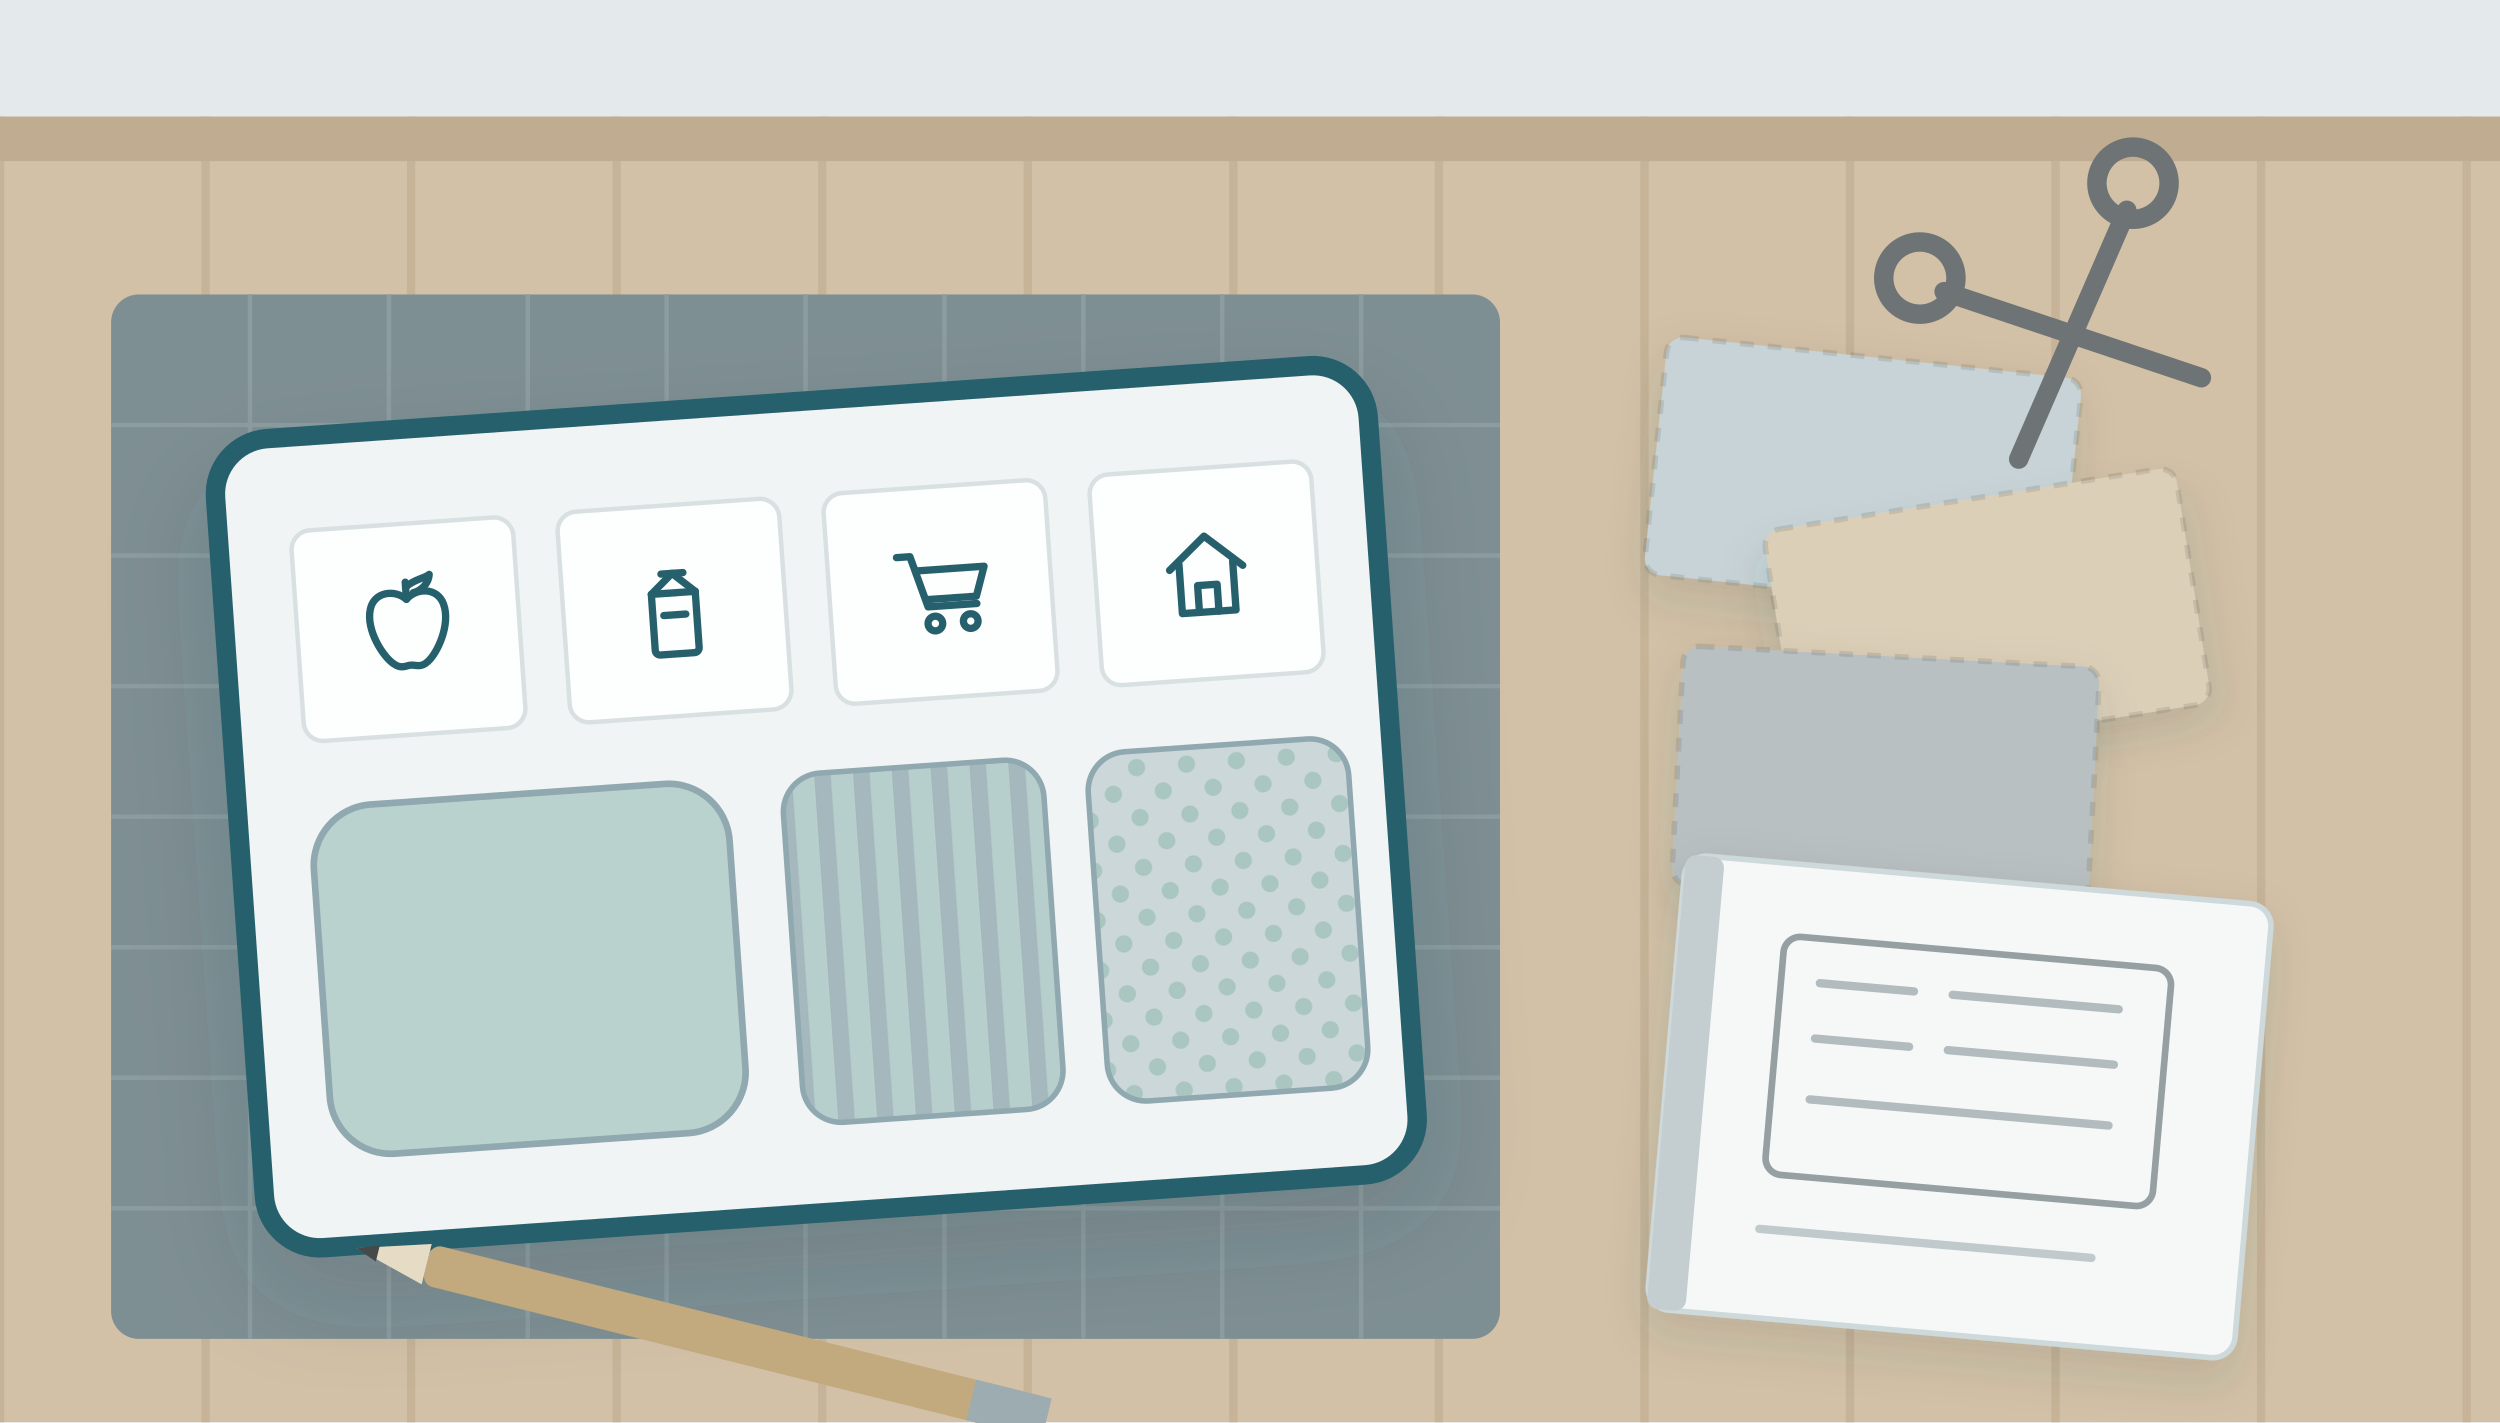
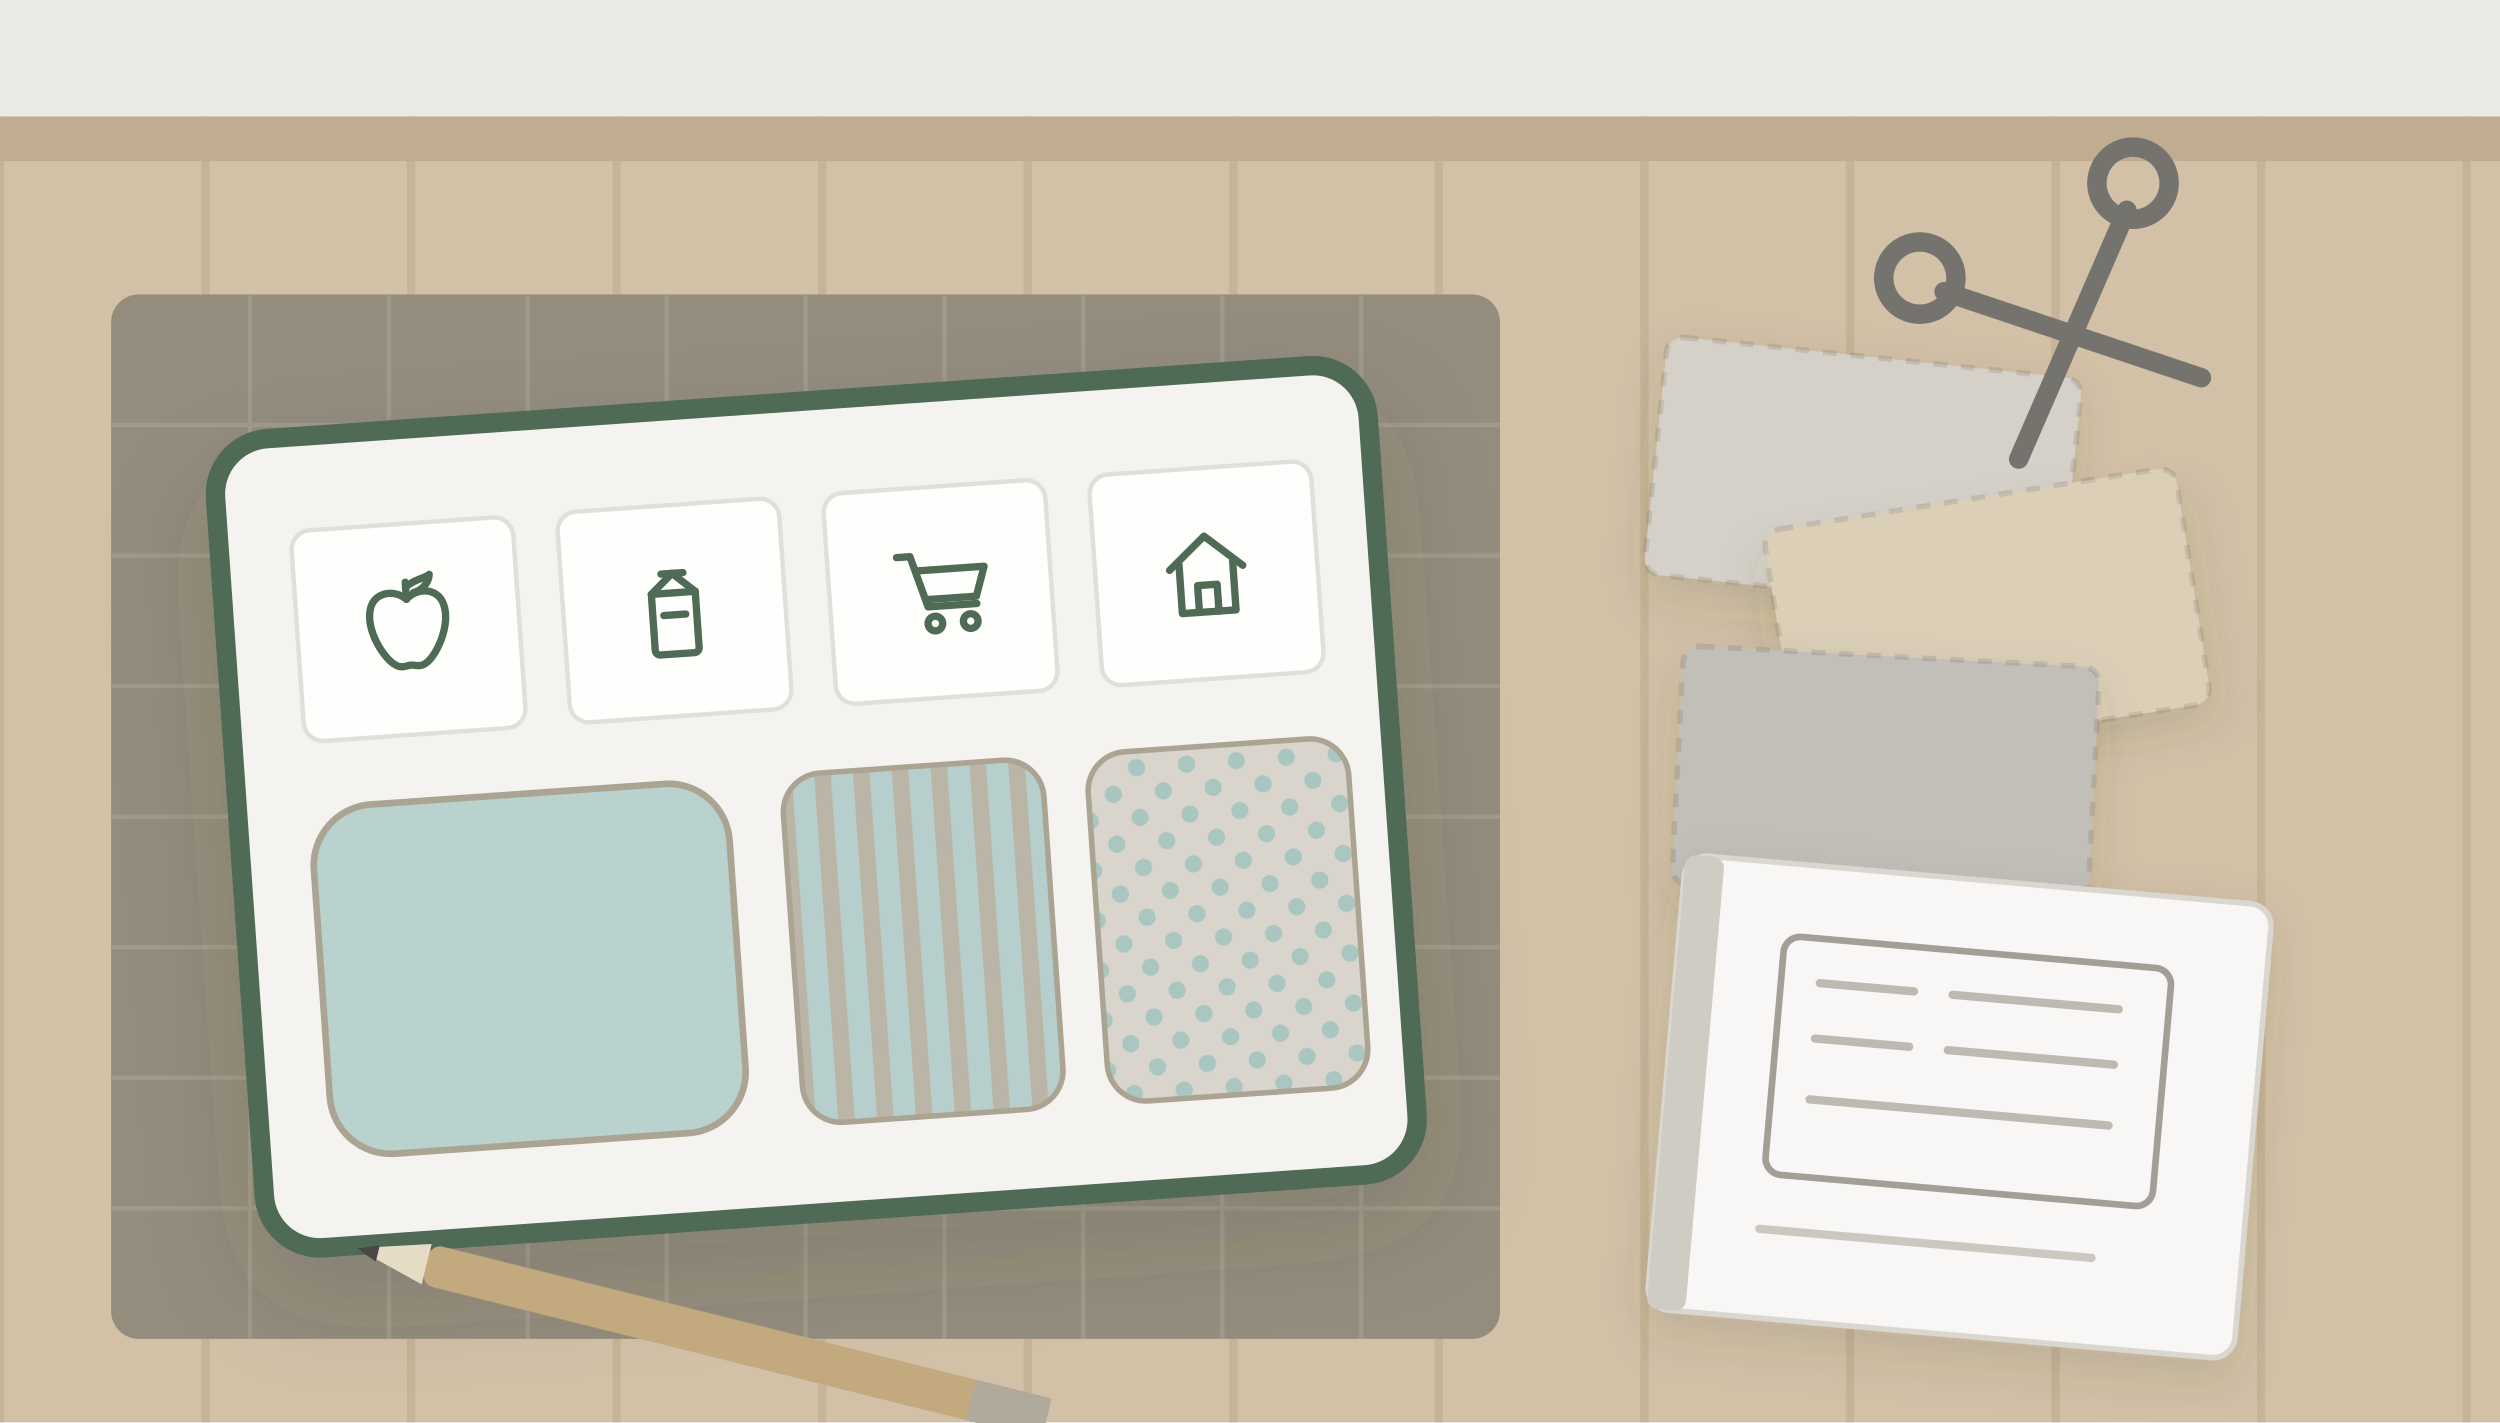
<svg xmlns="http://www.w3.org/2000/svg" viewBox="0 108 900 512" width="900" height="512" role="img" aria-labelledby="pt pd">
  <defs>
    <pattern id="velcro" width="8" height="8" patternUnits="userSpaceOnUse">
-       <rect width="8" height="8" fill="#BEC8CB" />
-       <path d="M0 8L8 0M-2 2L2 -2M6 10L10 6" stroke="#AAB5B8" stroke-width="1.4" />
+       <rect width="8" height="8" fill="#CBC7BE" />
+       <path d="M0 8L8 0M-2 2L2 -2M6 10L10 6" stroke="#B8B4AA" stroke-width="1.4" />
    </pattern>
    <pattern id="ribs" width="14" height="10" patternUnits="userSpaceOnUse">
      <rect width="14" height="10" fill="#B7CFCC" />
-       <rect width="6" height="10" fill="#A5B8BD" />
+       <rect width="6" height="10" fill="#BBB5A7" />
    </pattern>
    <pattern id="bumps" width="18" height="18" patternUnits="userSpaceOnUse">
-       <rect width="18" height="18" fill="#CCD7DA" />
+       <rect width="18" height="18" fill="#D9D5CD" />
      <circle cx="5" cy="5" r="3.1" fill="#A9C6C1" />
      <circle cx="14" cy="14" r="3.1" fill="#A9C6C1" />
    </pattern>
    <pattern id="quilt" width="26" height="26" patternUnits="userSpaceOnUse" patternTransform="rotate(45)">
      <rect width="26" height="26" fill="none" />
-       <path d="M0 0h26M0 0v26" stroke="#9FB4BA" stroke-width="1.5" stroke-dasharray="4 4" />
+       <path d="M0 0h26M0 0v26" stroke="#B7B1A2" stroke-width="1.5" stroke-dasharray="4 4" />
    </pattern>
    <linearGradient id="padlight" x1="0" y1="0" x2="0.3" y2="1">
      <stop offset="0" stop-color="#FFFFFF" stop-opacity="0.45" />
      <stop offset="1" stop-color="#FFFFFF" stop-opacity="0" />
    </linearGradient>
    <filter id="soft" x="-25%" y="-25%" width="150%" height="160%">
-       <feDropShadow dx="0" dy="16" stdDeviation="18" flood-color="#383E40" flood-opacity="0.16" />
+       <feDropShadow dx="0" dy="16" stdDeviation="18" flood-color="#403E38" flood-opacity="0.16" />
    </filter>
    <filter id="soft-sm" x="-30%" y="-30%" width="160%" height="170%">
-       <feDropShadow dx="0" dy="7" stdDeviation="8" flood-color="#383E40" flood-opacity="0.14" />
+       <feDropShadow dx="0" dy="7" stdDeviation="8" flood-color="#403E38" flood-opacity="0.14" />
    </filter>
  </defs>
-   <rect width="900" height="620" fill="#E4EAEB" />
-   <rect width="900" height="620" fill="#E4EAEB" />
+   <rect width="900" height="620" fill="#EBE9E4" />
+   <rect width="900" height="620" fill="#EBE9E4" />
  <rect y="150" width="900" height="470" fill="#D9C7AC" />
  <line x1="0" y1="150" x2="0" y2="620" stroke="#CDB99C" stroke-width="3" />
  <line x1="74" y1="150" x2="74" y2="620" stroke="#CDB99C" stroke-width="3" />
  <line x1="148" y1="150" x2="148" y2="620" stroke="#CDB99C" stroke-width="3" />
  <line x1="222" y1="150" x2="222" y2="620" stroke="#CDB99C" stroke-width="3" />
  <line x1="296" y1="150" x2="296" y2="620" stroke="#CDB99C" stroke-width="3" />
  <line x1="370" y1="150" x2="370" y2="620" stroke="#CDB99C" stroke-width="3" />
  <line x1="444" y1="150" x2="444" y2="620" stroke="#CDB99C" stroke-width="3" />
  <line x1="518" y1="150" x2="518" y2="620" stroke="#CDB99C" stroke-width="3" />
  <line x1="592" y1="150" x2="592" y2="620" stroke="#CDB99C" stroke-width="3" />
  <line x1="666" y1="150" x2="666" y2="620" stroke="#CDB99C" stroke-width="3" />
  <line x1="740" y1="150" x2="740" y2="620" stroke="#CDB99C" stroke-width="3" />
  <line x1="814" y1="150" x2="814" y2="620" stroke="#CDB99C" stroke-width="3" />
  <line x1="888" y1="150" x2="888" y2="620" stroke="#CDB99C" stroke-width="3" />
  <rect y="150" width="900" height="16" fill="#C6B295" />
-   <rect y="150" width="900" height="470" fill="#383E40" opacity="0.05" />
-   <rect x="40" y="214" width="500" height="376" rx="10" fill="#7E8F94" />
-   <line x1="90" y1="214" x2="90" y2="590" stroke="#8C9CA0" stroke-width="1.6" />
-   <line x1="140" y1="214" x2="140" y2="590" stroke="#8C9CA0" stroke-width="1.6" />
-   <line x1="190" y1="214" x2="190" y2="590" stroke="#8C9CA0" stroke-width="1.6" />
-   <line x1="240" y1="214" x2="240" y2="590" stroke="#8C9CA0" stroke-width="1.6" />
-   <line x1="290" y1="214" x2="290" y2="590" stroke="#8C9CA0" stroke-width="1.6" />
-   <line x1="340" y1="214" x2="340" y2="590" stroke="#8C9CA0" stroke-width="1.6" />
-   <line x1="390" y1="214" x2="390" y2="590" stroke="#8C9CA0" stroke-width="1.6" />
-   <line x1="440" y1="214" x2="440" y2="590" stroke="#8C9CA0" stroke-width="1.6" />
-   <line x1="490" y1="214" x2="490" y2="590" stroke="#8C9CA0" stroke-width="1.6" />
-   <line x1="40" y1="261" x2="540" y2="261" stroke="#8C9CA0" stroke-width="1.6" />
-   <line x1="40" y1="308" x2="540" y2="308" stroke="#8C9CA0" stroke-width="1.6" />
-   <line x1="40" y1="355" x2="540" y2="355" stroke="#8C9CA0" stroke-width="1.6" />
-   <line x1="40" y1="402" x2="540" y2="402" stroke="#8C9CA0" stroke-width="1.6" />
-   <line x1="40" y1="449" x2="540" y2="449" stroke="#8C9CA0" stroke-width="1.6" />
-   <line x1="40" y1="496" x2="540" y2="496" stroke="#8C9CA0" stroke-width="1.6" />
-   <line x1="40" y1="543" x2="540" y2="543" stroke="#8C9CA0" stroke-width="1.6" />
+   <rect y="150" width="900" height="470" fill="#403E38" opacity="0.05" />
+   <rect x="40" y="214" width="500" height="376" rx="10" fill="#948D7E" />
+   <line x1="90" y1="214" x2="90" y2="590" stroke="#A09A8C" stroke-width="1.6" />
+   <line x1="140" y1="214" x2="140" y2="590" stroke="#A09A8C" stroke-width="1.6" />
+   <line x1="190" y1="214" x2="190" y2="590" stroke="#A09A8C" stroke-width="1.6" />
+   <line x1="240" y1="214" x2="240" y2="590" stroke="#A09A8C" stroke-width="1.6" />
+   <line x1="290" y1="214" x2="290" y2="590" stroke="#A09A8C" stroke-width="1.6" />
+   <line x1="340" y1="214" x2="340" y2="590" stroke="#A09A8C" stroke-width="1.6" />
+   <line x1="390" y1="214" x2="390" y2="590" stroke="#A09A8C" stroke-width="1.6" />
+   <line x1="440" y1="214" x2="440" y2="590" stroke="#A09A8C" stroke-width="1.6" />
+   <line x1="490" y1="214" x2="490" y2="590" stroke="#A09A8C" stroke-width="1.6" />
+   <line x1="40" y1="261" x2="540" y2="261" stroke="#A09A8C" stroke-width="1.6" />
+   <line x1="40" y1="308" x2="540" y2="308" stroke="#A09A8C" stroke-width="1.6" />
+   <line x1="40" y1="355" x2="540" y2="355" stroke="#A09A8C" stroke-width="1.6" />
+   <line x1="40" y1="402" x2="540" y2="402" stroke="#A09A8C" stroke-width="1.6" />
+   <line x1="40" y1="449" x2="540" y2="449" stroke="#A09A8C" stroke-width="1.6" />
+   <line x1="40" y1="496" x2="540" y2="496" stroke="#A09A8C" stroke-width="1.6" />
+   <line x1="40" y1="543" x2="540" y2="543" stroke="#A09A8C" stroke-width="1.6" />
  <g transform="rotate(-4 300 400)" filter="url(#soft)">
-     <rect x="86" y="252" width="416" height="292" rx="20" fill="#F0F4F4" stroke="#26616C" stroke-width="7" />
-     <rect x="112" y="286" width="80" height="76" rx="7" fill="#FDFEFE" stroke="#D8E0E2" stroke-width="1.6" />
-     <g transform="translate(130,300) scale(0.44)" fill="none" stroke="#26616C" stroke-width="6.0" stroke-linecap="round" stroke-linejoin="round">
+     <rect x="86" y="252" width="416" height="292" rx="20" fill="#F4F3F0" stroke="#4F6A55" stroke-width="7" />
+     <rect x="112" y="286" width="80" height="76" rx="7" fill="#FEFEFD" stroke="#E1DFD9" stroke-width="1.6" />
+     <g transform="translate(130,300) scale(0.44)" fill="none" stroke="#4F6A55" stroke-width="6.0" stroke-linecap="round" stroke-linejoin="round">
      <path d="M50 30c-9-9-26-8-30 6-5 17 8 40 16 46 6 5 10 2 14 2s8 3 14-2c8-6 21-29 16-46-4-14-21-15-30-6z" />
      <path d="M50 30V16" />
      <path d="M50 20c8-6 16-6 20-9-1 8-8 13-14 14" />
    </g>
-     <rect x="208" y="286" width="80" height="76" rx="7" fill="#FDFEFE" stroke="#D8E0E2" stroke-width="1.6" />
-     <g transform="translate(226,300) scale(0.44)" fill="none" stroke="#26616C" stroke-width="6.0" stroke-linecap="round" stroke-linejoin="round">
+     <rect x="208" y="286" width="80" height="76" rx="7" fill="#FEFEFD" stroke="#E1DFD9" stroke-width="1.6" />
+     <g transform="translate(226,300) scale(0.44)" fill="none" stroke="#4F6A55" stroke-width="6.0" stroke-linecap="round" stroke-linejoin="round">
      <path d="M32 40h36v46a4 4 0 0 1-4 4H36a4 4 0 0 1-4-4z" />
      <path d="M32 40l18-16 18 16" />
      <path d="M41 24h18" />
      <path d="M41 58h18" />
    </g>
-     <rect x="304" y="286" width="80" height="76" rx="7" fill="#FDFEFE" stroke="#D8E0E2" stroke-width="1.6" />
-     <g transform="translate(322,300) scale(0.44)" fill="none" stroke="#26616C" stroke-width="6.0" stroke-linecap="round" stroke-linejoin="round">
+     <rect x="304" y="286" width="80" height="76" rx="7" fill="#FEFEFD" stroke="#E1DFD9" stroke-width="1.6" />
+     <g transform="translate(322,300) scale(0.44)" fill="none" stroke="#4F6A55" stroke-width="6.0" stroke-linecap="round" stroke-linejoin="round">
      <path d="M16 24h11l12 42h40" />
      <path d="M31 36h56l-8 24H39" />
      <circle cx="44" cy="80" r="6" />
      <circle cx="73" cy="80" r="6" />
    </g>
-     <rect x="400" y="286" width="80" height="76" rx="7" fill="#FDFEFE" stroke="#D8E0E2" stroke-width="1.6" />
-     <g transform="translate(418,300) scale(0.44)" fill="none" stroke="#26616C" stroke-width="6.0" stroke-linecap="round" stroke-linejoin="round">
+     <rect x="400" y="286" width="80" height="76" rx="7" fill="#FEFEFD" stroke="#E1DFD9" stroke-width="1.6" />
+     <g transform="translate(418,300) scale(0.44)" fill="none" stroke="#4F6A55" stroke-width="6.0" stroke-linecap="round" stroke-linejoin="round">
      <path d="M20 50L50 24l30 26" />
      <path d="M28 46v40h44V46" />
      <path d="M42 86V64h16v22" />
    </g>
-     <rect x="112" y="386" width="150" height="126" rx="22" fill="#B9D2CE" stroke="#90A8AF" stroke-width="2.4" />
-     <rect x="282" y="386" width="94" height="126" rx="14" fill="url(#ribs)" stroke="#90A8AF" stroke-width="2" />
-     <rect x="392" y="386" width="94" height="126" rx="14" fill="url(#bumps)" stroke="#90A8AF" stroke-width="2" />
+     <rect x="112" y="386" width="150" height="126" rx="22" fill="#B9D2CE" stroke="#ACA493" stroke-width="2.4" />
+     <rect x="282" y="386" width="94" height="126" rx="14" fill="url(#ribs)" stroke="#ACA493" stroke-width="2" />
+     <rect x="392" y="386" width="94" height="126" rx="14" fill="url(#bumps)" stroke="#ACA493" stroke-width="2" />
  </g>
  <g transform="rotate(6 666 276)" filter="url(#soft-sm)">
-     <rect x="596" y="236" width="150" height="86" rx="6" fill="#C7D3D6" />
+     <rect x="596" y="236" width="150" height="86" rx="6" fill="#D5D1C8" />
    <rect x="596" y="236" width="150" height="86" rx="6" fill="none" stroke="#00000018" stroke-width="2" stroke-dasharray="5 5" />
  </g>
  <g transform="rotate(-9 710 328)" filter="url(#soft-sm)">
    <rect x="640" y="288" width="150" height="86" rx="6" fill="#DCCFB8" />
    <rect x="640" y="288" width="150" height="86" rx="6" fill="none" stroke="#00000018" stroke-width="2" stroke-dasharray="5 5" />
  </g>
  <g transform="rotate(3 674 384)" filter="url(#soft-sm)">
-     <rect x="604" y="344" width="150" height="86" rx="6" fill="#B9C0C2" />
+     <rect x="604" y="344" width="150" height="86" rx="6" fill="#C2BFB9" />
    <rect x="604" y="344" width="150" height="86" rx="6" fill="none" stroke="#00000018" stroke-width="2" stroke-dasharray="5 5" />
  </g>
  <g transform="rotate(5 700 500)" filter="url(#soft-sm)">
-     <rect x="600" y="424" width="212" height="164" rx="8" fill="#F6F8F8" stroke="#CED9DC" stroke-width="2" />
-     <rect x="600" y="424" width="14" height="164" rx="4" fill="#C4CDCF" />
-     <rect x="638" y="450" width="140" height="86" rx="6" fill="none" stroke="#96A0A3" stroke-width="2.4" />
-     <path d="M652 466h34M652 486h34M700 466h60M700 486h60M652 508h108" stroke="#B2BBBE" stroke-width="3" stroke-linecap="round" />
-     <path d="M638 556h120" stroke="#C0C9CC" stroke-width="3" stroke-linecap="round" />
+     <rect x="600" y="424" width="212" height="164" rx="8" fill="#F8F7F6" stroke="#DAD7D0" stroke-width="2" />
+     <rect x="600" y="424" width="14" height="164" rx="4" fill="#CFCCC4" />
+     <rect x="638" y="450" width="140" height="86" rx="6" fill="none" stroke="#A39F96" stroke-width="2.4" />
+     <path d="M652 466h34M652 486h34M700 466h60M700 486h60M652 508h108" stroke="#BEBAB2" stroke-width="3" stroke-linecap="round" />
+     <path d="M638 556h120" stroke="#CCC8C0" stroke-width="3" stroke-linecap="round" />
  </g>
-   <g transform="rotate(-24 760 230)" stroke="#6E7375" stroke-width="7" fill="none" stroke-linecap="round">
+   <g transform="rotate(-24 760 230)" stroke="#75736E" stroke-width="7" fill="none" stroke-linecap="round">
    <path d="M712 190l72 66M784 190l-72 66" />
    <circle cx="706" cy="182" r="13" />
    <circle cx="790" cy="182" r="13" />
  </g>
  <g transform="rotate(14 300 596)">
    <rect x="150" y="592" width="230" height="15" rx="4" fill="#C2A97E" />
    <path d="M150 592l-26 8 26 7z" fill="#E6DCC6" />
-     <path d="M132 597l-8 3 8 3z" fill="#45494A" />
-     <rect x="352" y="592" width="28" height="15" fill="#9CACB0" />
+     <path d="M132 597l-8 3 8 3z" fill="#4A4845" />
+     <rect x="352" y="592" width="28" height="15" fill="#B0AA9C" />
  </g>
</svg>
